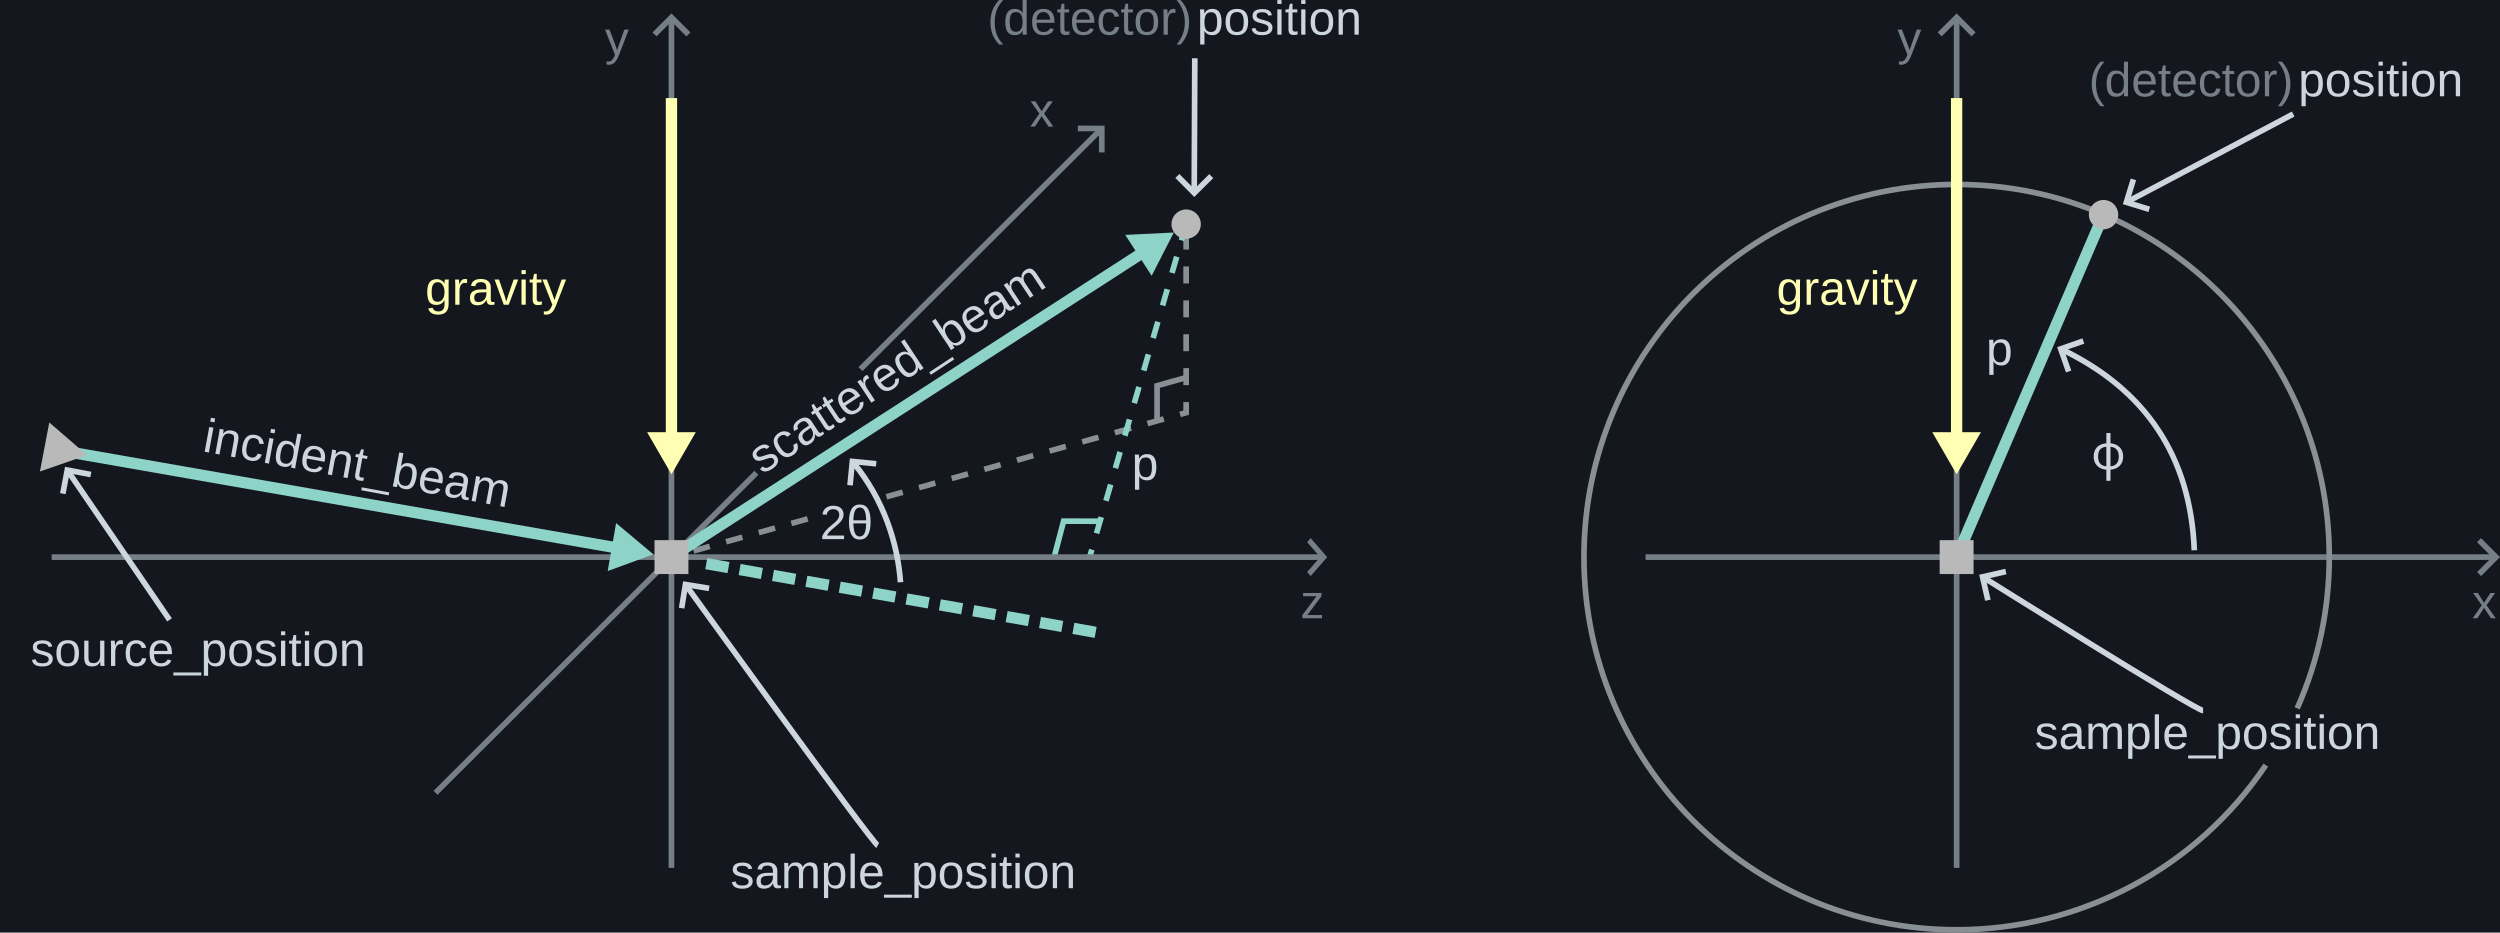
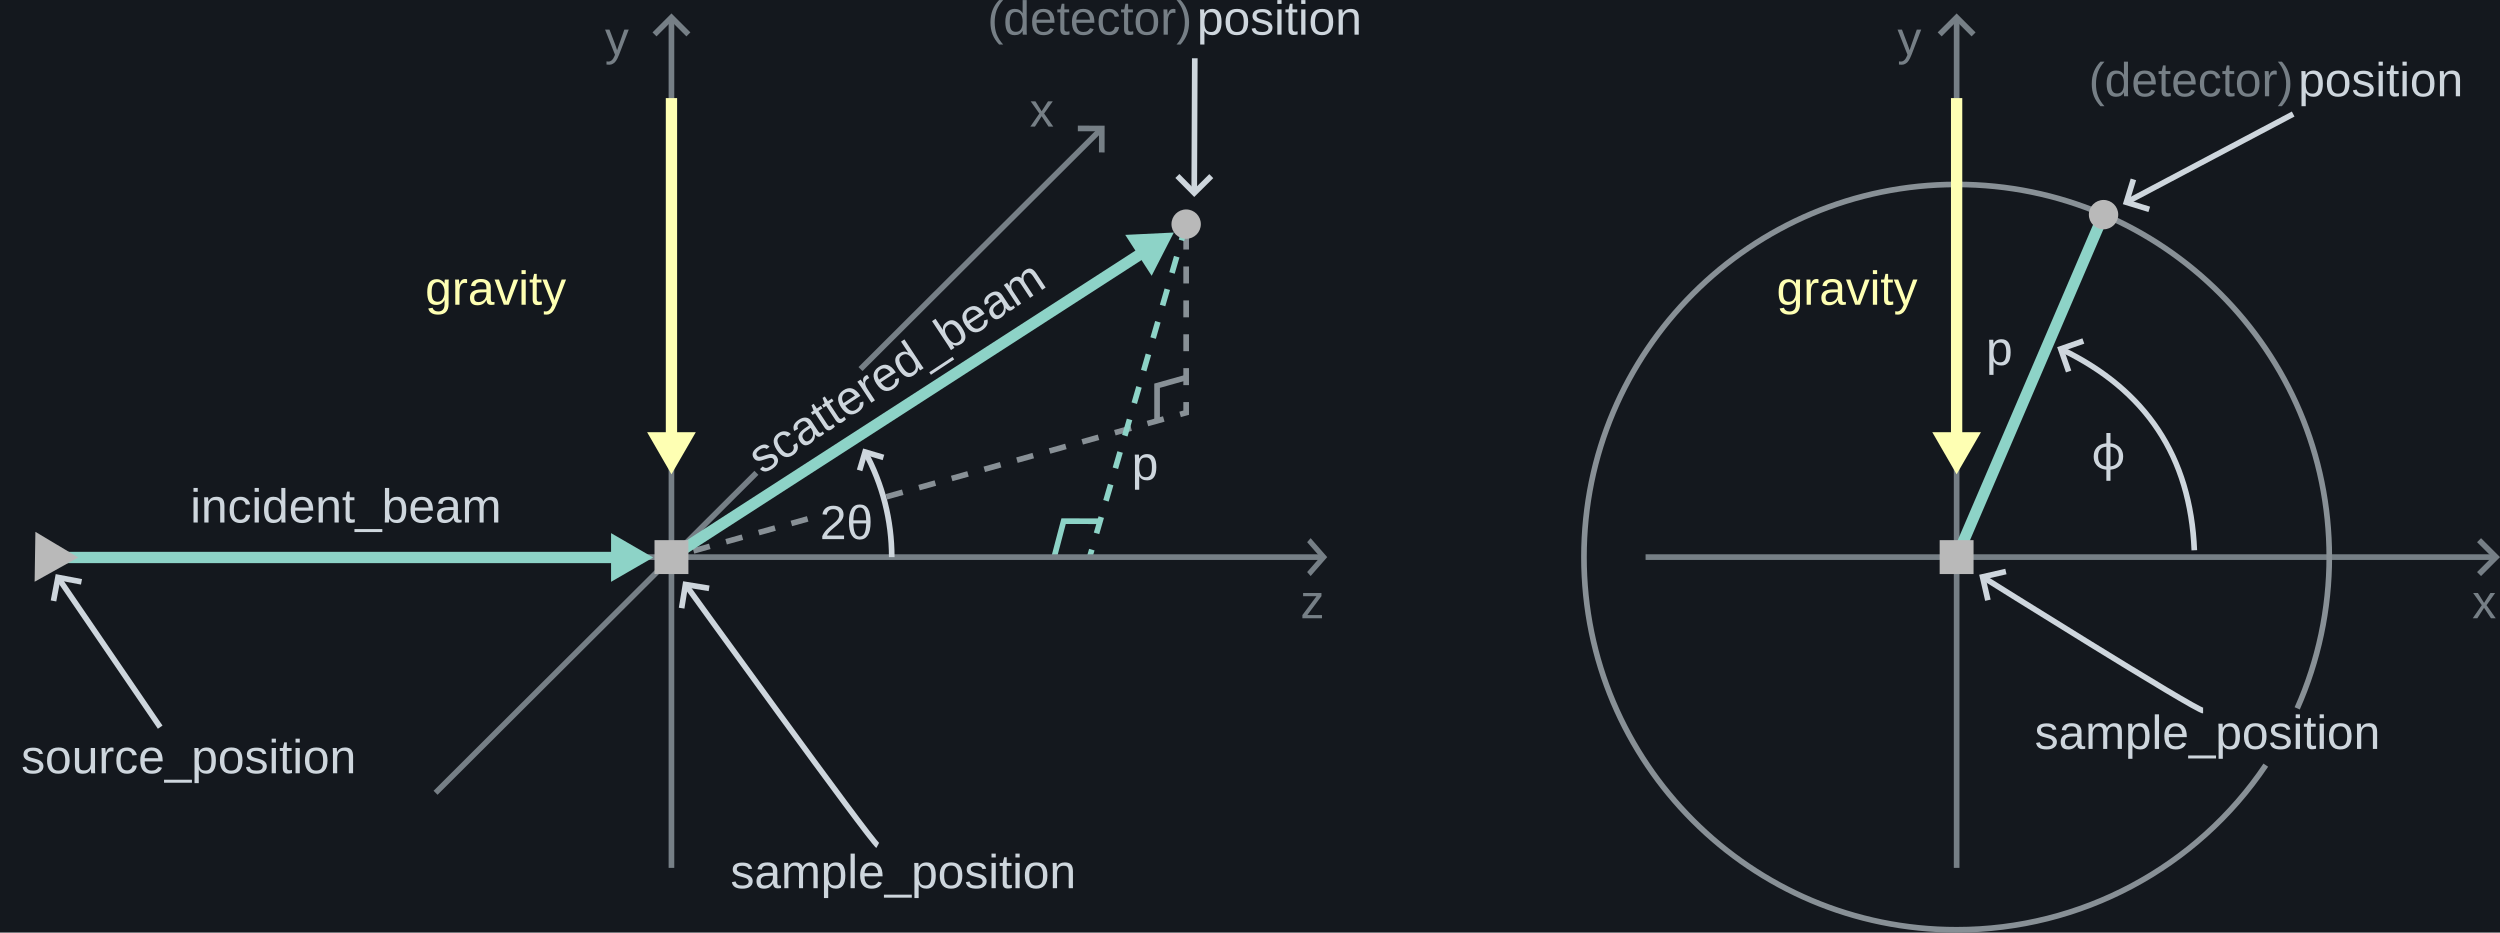
<svg xmlns="http://www.w3.org/2000/svg" width="836.417" height="312.012" viewBox="0 0 221.302 82.553" version="1.1" id="svg5" xml:space="preserve">
  <defs id="defs2" />
  <rect style="fill:#14181e;fill-opacity:1;stroke-width:1" id="rect2" width="221.302" height="82.553" x="7.8356306e-06" y="-2.6337873e-06" />
  <g id="g6">
    <g id="path118" transform="translate(-700.9324,-350.7417)" style="fill:#767f86;fill-opacity:1">
      <path style="color:#000000;fill:#767f86;stroke-dashoffset:8.504;-inkscape-stroke:none;fill-opacity:1" d="m 873.885,352.41 v 75.156 h 0.5 v -75.156 z" id="path156" />
      <g id="g155" style="fill:#767f86;fill-opacity:1">
        <path style="color:#000000;fill:#767f86;-inkscape-stroke:none;fill-opacity:1" d="m 874.135,351.932 -1.678,1.676 0.354,0.354 1.322,-1.324 1.324,1.324 0.354,-0.354 z" id="path155" />
      </g>
    </g>
    <g id="path120" transform="translate(-700.9324,-350.7417)" style="fill:#767f86;fill-opacity:1">
      <path style="color:#000000;fill:#767f86;stroke-dashoffset:8.504;-inkscape-stroke:none;fill-opacity:1" d="m 846.6,399.807 v 0.5 h 75.156 v -0.5 z" id="path158" />
      <g id="g157" style="fill:#767f86;fill-opacity:1">
        <path style="color:#000000;fill:#767f86;-inkscape-stroke:none;fill-opacity:1" d="m 920.557,398.381 -0.354,0.354 1.324,1.324 -1.324,1.322 0.354,0.354 1.678,-1.678 z" id="path157" />
      </g>
    </g>
    <path id="path121" style="fill:none;fill-opacity:1;stroke:#889096;stroke-width:0.5;stroke-dasharray:none;stroke-dashoffset:8.504;stroke-opacity:1" d="m 200.57,67.731 a 32.988,32.988 0 0 1 -27.369,14.572 32.988,32.988 0 0 1 -32.988,-32.988 32.988,32.988 0 0 1 32.988,-32.988 32.988,32.988 0 0 1 32.988,32.988 v 0 a 32.988,32.988 0 0 1 -2.839,13.389" />
    <path style="fill:none;fill-opacity:1;stroke:#8dd3c7;stroke-width:1;stroke-dasharray:none;stroke-dashoffset:8.504;stroke-opacity:1" d="m 173.201,49.315 13.006,-30.315" id="path122" />
    <rect style="fill:#b9b9b9;fill-opacity:1;stroke-width:1" id="rect122" width="3" height="3" x="171.701" y="47.815" />
    <circle style="fill:#b9b9b9;fill-opacity:1;stroke:none;stroke-width:0.4;stroke-dasharray:none;stroke-dashoffset:0;stroke-opacity:1" id="circle121" cx="186.208" cy="19" r="1.3" />
    <text xml:space="preserve" style="font-style:normal;font-variant:normal;font-weight:normal;font-stretch:normal;font-size:4.233px;line-height:9.865px;font-family:Arial;-inkscape-font-specification:'Arial, Normal';font-variant-ligatures:normal;font-variant-caps:normal;font-variant-numeric:normal;font-variant-east-asian:normal;fill:#767f86;fill-opacity:1;stroke:none;stroke-width:0.4;stroke-dasharray:none;stroke-dashoffset:0;stroke-opacity:1" x="218.845" y="54.726" id="text122">
      <tspan id="tspan122" style="font-style:normal;font-variant:normal;font-weight:normal;font-stretch:normal;font-size:4.233px;font-family:Arial;-inkscape-font-specification:'Arial, Normal';font-variant-ligatures:normal;font-variant-caps:normal;font-variant-numeric:normal;font-variant-east-asian:normal;fill:#767f86;fill-opacity:1;stroke:none;stroke-width:0.4" x="218.845" y="54.726">x</tspan>
    </text>
    <text xml:space="preserve" style="font-style:normal;font-variant:normal;font-weight:normal;font-stretch:normal;font-size:4.233px;line-height:9.865px;font-family:Arial;-inkscape-font-specification:'Arial, Normal';font-variant-ligatures:normal;font-variant-caps:normal;font-variant-numeric:normal;font-variant-east-asian:normal;fill:#767f86;fill-opacity:1;stroke:none;stroke-width:0.4;stroke-dasharray:none;stroke-dashoffset:0;stroke-opacity:1" x="167.958" y="4.857" id="text123">
      <tspan id="tspan123" style="font-style:normal;font-variant:normal;font-weight:normal;font-stretch:normal;font-size:4.233px;font-family:Arial;-inkscape-font-specification:'Arial, Normal';font-variant-ligatures:normal;font-variant-caps:normal;font-variant-numeric:normal;font-variant-east-asian:normal;fill:#767f86;fill-opacity:1;stroke:none;stroke-width:0.4" x="167.958" y="4.857">y</tspan>
    </text>
    <path style="font-size:4.233px;line-height:6.577px;font-family:'Noto Sans';-inkscape-font-specification:'Noto Sans';fill:#ced6dd;stroke-width:0.794;fill-opacity:1" d="m 186.457,42.561 v -0.982 q -0.334,-0.03 -0.588,-0.174 -0.254,-0.148 -0.394,-0.398 -0.14,-0.254 -0.14,-0.597 0,-0.516 0.292,-0.821 0.292,-0.305 0.83,-0.347 v -0.914 h 0.364 v 0.914 q 0.339,0.03 0.588,0.178 0.254,0.148 0.394,0.398 0.14,0.25 0.14,0.593 0,0.512 -0.301,0.817 -0.296,0.305 -0.821,0.351 v 0.982 z m 0,-1.278 v -1.74 q -0.389,0.038 -0.563,0.258 -0.169,0.22 -0.169,0.61 0,0.389 0.174,0.614 0.174,0.22 0.559,0.258 z m 0.364,0 q 0.381,-0.042 0.559,-0.262 0.178,-0.224 0.178,-0.61 0,-0.783 -0.737,-0.864 z" id="text124" aria-label="φ" />
    <g id="path124" transform="translate(-700.9324,-350.7417)" style="fill:#ced6dd;fill-opacity:1">
      <path style="color:#000000;fill:#ced6dd;stroke-dashoffset:8.504;-inkscape-stroke:none;fill-opacity:1" d="m 883.57,381.455 -0.217,0.451 c 7.351,3.549 11.239,9.325 11.572,17.557 l 0.5,-0.019 c -0.339,-8.38 -4.374,-14.376 -11.855,-17.988 z" id="path152" />
      <g id="g151" style="fill:#ced6dd;fill-opacity:1">
        <path style="color:#000000;fill:#ced6dd;-inkscape-stroke:none;fill-opacity:1" d="m 885.27,380.691 -2.238,0.781 0.781,2.238 0.471,-0.164 -0.615,-1.768 1.766,-0.615 z" id="path151" />
      </g>
    </g>
    <text xml:space="preserve" style="font-style:normal;font-variant:normal;font-weight:normal;font-stretch:normal;font-size:4.233px;line-height:9.865px;font-family:Arial;-inkscape-font-specification:'Arial, Normal';font-variant-ligatures:normal;font-variant-caps:normal;font-variant-numeric:normal;font-variant-east-asian:normal;fill:#ced6dd;fill-opacity:1;stroke:none;stroke-width:0.5;stroke-dasharray:none;stroke-dashoffset:8.504;stroke-opacity:1" x="175.812" y="32.307" id="text125">
      <tspan id="tspan125" style="font-style:normal;font-variant:normal;font-weight:normal;font-stretch:normal;font-size:4.233px;line-height:9.865px;font-family:Arial;-inkscape-font-specification:'Arial, Normal';font-variant-ligatures:normal;font-variant-caps:normal;font-variant-numeric:normal;font-variant-east-asian:normal;fill:#ced6dd;fill-opacity:1;stroke:none;stroke-width:0.5" x="175.812" y="32.307">p</tspan>
    </text>
    <text xml:space="preserve" style="font-style:normal;font-variant:normal;font-weight:normal;font-stretch:normal;font-size:4.233px;line-height:9.865px;font-family:Arial;-inkscape-font-specification:'Arial, Normal';font-variant-ligatures:normal;font-variant-caps:normal;font-variant-numeric:normal;font-variant-east-asian:normal;fill:#ced6dd;fill-opacity:1;stroke:none;stroke-width:0.4;stroke-dasharray:none;stroke-dashoffset:0;stroke-opacity:1" x="203.451" y="8.522" id="text126">
      <tspan style="font-style:normal;font-variant:normal;font-weight:normal;font-stretch:normal;font-size:4.233px;font-family:Arial;-inkscape-font-specification:'Arial, Normal';font-variant-ligatures:normal;font-variant-caps:normal;font-variant-numeric:normal;font-variant-east-asian:normal;fill:#ced6dd;stroke-width:0.4;fill-opacity:1" x="203.451" y="8.522" id="tspan126">position</tspan>
    </text>
    <text xml:space="preserve" style="font-style:normal;font-variant:normal;font-weight:normal;font-stretch:normal;font-size:4.233px;line-height:9.865px;font-family:Arial;-inkscape-font-specification:'Arial, Normal';font-variant-ligatures:normal;font-variant-caps:normal;font-variant-numeric:normal;font-variant-east-asian:normal;fill:#767f86;fill-opacity:1;stroke:none;stroke-width:0.4;stroke-dasharray:none;stroke-dashoffset:0;stroke-opacity:1" x="184.9" y="8.522" id="text127">
      <tspan style="font-style:normal;font-variant:normal;font-weight:normal;font-stretch:normal;font-size:4.233px;font-family:Arial;-inkscape-font-specification:'Arial, Normal';font-variant-ligatures:normal;font-variant-caps:normal;font-variant-numeric:normal;font-variant-east-asian:normal;fill:#767f86;fill-opacity:1;stroke-width:0.4" x="184.9" y="8.522" id="tspan127">(detector)</tspan>
    </text>
    <g id="path127" transform="translate(-700.9324,-350.7417)" style="fill:#ced6dd;fill-opacity:1">
      <path style="color:#000000;fill:#ced6dd;stroke-dashoffset:8.504;-inkscape-stroke:none;fill-opacity:1" d="m 903.809,360.615 -14.656,7.754 0.234,0.441 14.656,-7.752 z" id="path154" />
      <g id="g153" style="fill:#ced6dd;fill-opacity:1">
        <path style="color:#000000;fill:#ced6dd;-inkscape-stroke:none;fill-opacity:1" d="m 889.545,366.547 -0.697,2.268 2.266,0.697 0.146,-0.477 -1.787,-0.551 0.551,-1.789 z" id="path153" />
      </g>
    </g>
    <text xml:space="preserve" style="font-style:normal;font-variant:normal;font-weight:normal;font-stretch:normal;font-size:4.233px;line-height:9.865px;font-family:Arial;-inkscape-font-specification:'Arial, Normal';font-variant-ligatures:normal;font-variant-caps:normal;font-variant-numeric:normal;font-variant-east-asian:normal;fill:#ced6dd;fill-opacity:1;stroke:none;stroke-width:0.4;stroke-dasharray:none;stroke-dashoffset:0;stroke-opacity:1" x="180.108" y="66.296" id="text128">
      <tspan style="font-style:normal;font-variant:normal;font-weight:normal;font-stretch:normal;font-size:4.233px;font-family:Arial;-inkscape-font-specification:'Arial, Normal';font-variant-ligatures:normal;font-variant-caps:normal;font-variant-numeric:normal;font-variant-east-asian:normal;fill:#ced6dd;stroke-width:0.4;fill-opacity:1" x="180.108" y="66.296" id="tspan128">sample_position</tspan>
    </text>
    <g id="path128" transform="translate(-700.9324,-350.7417)" style="fill:#ced6dd;fill-opacity:1">
      <path style="color:#000000;fill:#ced6dd;stroke-dashoffset:8.504;-inkscape-stroke:none;fill-opacity:1" d="m 876.668,401.662 -0.266,0.424 c 0,0 4.692,2.941 9.467,5.883 2.387,1.471 4.796,2.943 6.648,4.047 0.926,0.552 1.714,1.012 2.293,1.336 0.29,0.162 0.525,0.289 0.705,0.379 0.09,0.045 0.166,0.081 0.23,0.107 0.064,0.026 0.092,0.051 0.207,0.051 v -0.5 c 0.074,0 0.025,0.005 -0.019,-0.014 -0.045,-0.018 -0.112,-0.05 -0.195,-0.092 -0.167,-0.083 -0.398,-0.207 -0.684,-0.367 -0.571,-0.32 -1.357,-0.779 -2.281,-1.33 -1.849,-1.102 -4.255,-2.573 -6.641,-4.043 -4.772,-2.941 -9.465,-5.881 -9.465,-5.881 z" id="path150" />
      <g id="g149" style="fill:#ced6dd;fill-opacity:1">
        <path style="color:#000000;fill:#ced6dd;-inkscape-stroke:none;fill-opacity:1" d="m 878.441,401.09 -2.311,0.529 0.529,2.311 0.488,-0.111 -0.42,-1.824 1.824,-0.418 z" id="path149" />
      </g>
    </g>
    <g id="g137" transform="translate(-340.8884,-14.60176)" style="fill:#feffb3;fill-opacity:1">
      <path style="color:#000000;fill:#feffb3;-inkscape-stroke:none;fill-opacity:1" d="m 513.59,23.285 v 30.816 h 1 V 23.285 Z" id="path133" />
      <g id="g136" style="fill:#feffb3;fill-opacity:1">
        <g id="g135" style="fill:#feffb3;fill-opacity:1">
          <path style="color:#000000;fill:#feffb3;fill-rule:evenodd;-inkscape-stroke:none;fill-opacity:1" d="m 514.091,56.122 -1.75,-3.027 h 3.5 z" id="path134" />
          <path style="color:#000000;fill:#feffb3;fill-rule:evenodd;-inkscape-stroke:none;fill-opacity:1" d="m 511.936,52.861 2.154,3.727 2.154,-3.727 z m 0.809,0.467 h 2.693 l -1.348,2.328 z" id="path135" />
        </g>
      </g>
    </g>
    <text xml:space="preserve" style="font-style:normal;font-variant:normal;font-weight:normal;font-stretch:normal;font-size:4.233px;line-height:9.865px;font-family:Arial;-inkscape-font-specification:'Arial, Normal';font-variant-ligatures:normal;font-variant-caps:normal;font-variant-numeric:normal;font-variant-east-asian:normal;fill:#feffb3;fill-opacity:1;stroke:none;stroke-width:0.4;stroke-dasharray:none;stroke-dashoffset:0;stroke-opacity:1" x="157.274" y="26.977" id="text137">
      <tspan id="tspan137" style="font-style:normal;font-variant:normal;font-weight:normal;font-stretch:normal;font-size:4.233px;font-family:Arial;-inkscape-font-specification:'Arial, Normal';font-variant-ligatures:normal;font-variant-caps:normal;font-variant-numeric:normal;font-variant-east-asian:normal;fill:#feffb3;fill-opacity:1;stroke:none;stroke-width:0.4" x="157.274" y="26.977">gravity</tspan>
    </text>
  </g>
  <g id="g7">
    <path id="path112" style="fill:none;fill-opacity:1;stroke:#767f86;stroke-width:0.5;stroke-dasharray:none;stroke-dashoffset:8.504;stroke-opacity:1" d="m 38.555,70.179 28.404,-28.323" />
    <path id="path108" style="fill:none;fill-opacity:1;stroke:#889096;stroke-width:0.5;stroke-dasharray:1.5, 1.5;stroke-dashoffset:2.25;stroke-opacity:1" d="m 72.219,45.729 -12.781,3.586" />
    <path id="path109" style="fill:none;fill-opacity:1;stroke:#889096;stroke-width:0.5;stroke-dasharray:1.5, 1.5;stroke-dashoffset:2.25;stroke-opacity:1" d="m 105,19.84 v 16.692 l -27.089,7.6" />
    <path id="path68" style="fill:none;fill-opacity:1;stroke:#8dd3c7;stroke-width:0.5;stroke-dasharray:none;stroke-dashoffset:8.504;stroke-opacity:1" d="m 93.315,49.316 0.836,-3.183 3.226,0.007" />
    <path style="fill:none;fill-opacity:1;stroke:#8dd3c7;stroke-width:0.5;stroke-dasharray:1.5, 1.5;stroke-dashoffset:0;stroke-opacity:1" d="m 105,19.84 -8.539,29.458" id="path70" />
    <text xml:space="preserve" style="font-style:normal;font-variant:normal;font-weight:normal;font-stretch:normal;font-size:4.233px;line-height:9.865px;font-family:Arial;-inkscape-font-specification:'Arial, Normal';font-variant-ligatures:normal;font-variant-caps:normal;font-variant-numeric:normal;font-variant-east-asian:normal;fill:#ced6dd;fill-opacity:1;stroke:none;stroke-width:0.4;stroke-dasharray:none;stroke-dashoffset:0;stroke-opacity:1" x="105.961" y="3.068" id="text70">
      <tspan style="font-style:normal;font-variant:normal;font-weight:normal;font-stretch:normal;font-size:4.233px;font-family:Arial;-inkscape-font-specification:'Arial, Normal';font-variant-ligatures:normal;font-variant-caps:normal;font-variant-numeric:normal;font-variant-east-asian:normal;fill:#ced6dd;stroke-width:0.4;fill-opacity:1" x="105.961" y="3.068" id="tspan70">position</tspan>
    </text>
    <text xml:space="preserve" style="font-style:normal;font-variant:normal;font-weight:normal;font-stretch:normal;font-size:4.233px;line-height:9.865px;font-family:Arial;-inkscape-font-specification:'Arial, Normal';font-variant-ligatures:normal;font-variant-caps:normal;font-variant-numeric:normal;font-variant-east-asian:normal;fill:#767f86;fill-opacity:1;stroke:none;stroke-width:0.4;stroke-dasharray:none;stroke-dashoffset:0;stroke-opacity:1" x="87.41" y="3.068" id="text71">
      <tspan style="font-style:normal;font-variant:normal;font-weight:normal;font-stretch:normal;font-size:4.233px;font-family:Arial;-inkscape-font-specification:'Arial, Normal';font-variant-ligatures:normal;font-variant-caps:normal;font-variant-numeric:normal;font-variant-east-asian:normal;fill:#767f86;fill-opacity:1;stroke-width:0.4" x="87.41" y="3.068" id="tspan71">(detector)</tspan>
    </text>
    <text xml:space="preserve" style="font-style:normal;font-variant:normal;font-weight:normal;font-stretch:normal;font-size:4.233px;line-height:9.865px;font-family:Arial;-inkscape-font-specification:'Arial, Normal';font-variant-ligatures:normal;font-variant-caps:normal;font-variant-numeric:normal;font-variant-east-asian:normal;fill:#ced6dd;fill-opacity:1;stroke:none;stroke-width:0.4;stroke-dasharray:none;stroke-dashoffset:0;stroke-opacity:1" x="64.66" y="78.621" id="text72">
      <tspan style="font-style:normal;font-variant:normal;font-weight:normal;font-stretch:normal;font-size:4.233px;font-family:Arial;-inkscape-font-specification:'Arial, Normal';font-variant-ligatures:normal;font-variant-caps:normal;font-variant-numeric:normal;font-variant-east-asian:normal;fill:#ced6dd;stroke-width:0.4;fill-opacity:1" x="64.66" y="78.621" id="tspan72">sample_position</tspan>
    </text>
-     <text xml:space="preserve" style="font-style:normal;font-variant:normal;font-weight:normal;font-stretch:normal;font-size:4.233px;line-height:9.865px;font-family:Arial;-inkscape-font-specification:'Arial, Normal';font-variant-ligatures:normal;font-variant-caps:normal;font-variant-numeric:normal;font-variant-east-asian:normal;fill:#ced6dd;fill-opacity:1;stroke:none;stroke-width:0.4;stroke-dasharray:none;stroke-dashoffset:0;stroke-opacity:1" x="2.702" y="58.95" id="text73">
+     <text xml:space="preserve" style="font-style:normal;font-variant:normal;font-weight:normal;font-stretch:normal;font-size:4.233px;line-height:9.865px;font-family:Arial;-inkscape-font-specification:'Arial, Normal';font-variant-ligatures:normal;font-variant-caps:normal;font-variant-numeric:normal;font-variant-east-asian:normal;fill:#ced6dd;fill-opacity:1;stroke:none;stroke-width:0.4;stroke-dasharray:none;stroke-dashoffset:0;stroke-opacity:1" x="2.702" y="58.95" id="text73" transform="translate(-0.827047,9.49812)">
      <tspan style="font-style:normal;font-variant:normal;font-weight:normal;font-stretch:normal;font-size:4.233px;font-family:Arial;-inkscape-font-specification:'Arial, Normal';font-variant-ligatures:normal;font-variant-caps:normal;font-variant-numeric:normal;font-variant-east-asian:normal;fill:#ced6dd;stroke-width:0.4;fill-opacity:1" x="2.702" y="58.95" id="tspan73">source_position</tspan>
    </text>
    <g id="g1" style="fill:#767f86;fill-opacity:1">
      <path id="path73" style="color:#000000;fill:#767f86;stroke-width:1;-inkscape-stroke:none;fill-opacity:1" d="M 4.576 49.066 L 4.576 49.566 L 27.983 49.566 L 117.067 49.566 L 117.067 49.066 L 27.983 49.066 L 4.576 49.066 z " />
      <g id="g74" style="stroke-width:1.069;fill:#767f86;fill-opacity:1" transform="matrix(0.8745513,0,0,1,-385.7502,-13.88876)">
        <path style="color:#000000;fill:#767f86;stroke-width:1.069;-inkscape-stroke:none;fill-opacity:1" d="m 573.744,61.527 -0.354,0.354 1.324,1.322 -1.324,1.324 0.354,0.354 1.678,-1.676 z" id="path74" />
      </g>
    </g>
    <g id="g77" transform="translate(-454.6532,-13.88876)" style="fill:#767f86;fill-opacity:1">
      <path style="color:#000000;fill:#767f86;-inkscape-stroke:none;fill-opacity:1" d="m 513.84,15.557 v 75.156 h 0.5 v -75.156 z" id="path75" />
      <g id="g76" style="fill:#767f86;fill-opacity:1">
        <path style="color:#000000;fill:#767f86;-inkscape-stroke:none;fill-opacity:1" d="m 514.09,15.078 -1.676,1.678 0.354,0.354 1.322,-1.324 1.324,1.324 0.354,-0.354 z" id="path76" />
      </g>
    </g>
    <text xml:space="preserve" style="font-style:normal;font-variant:normal;font-weight:normal;font-stretch:normal;font-size:4.233px;line-height:9.865px;font-family:Arial;-inkscape-font-specification:'Arial, Normal';font-variant-ligatures:normal;font-variant-caps:normal;font-variant-numeric:normal;font-variant-east-asian:normal;fill:#767f86;fill-opacity:1;stroke:none;stroke-width:0.4;stroke-dasharray:none;stroke-dashoffset:0;stroke-opacity:1" x="115.116" y="54.726" id="text79">
      <tspan id="tspan79" style="font-style:normal;font-variant:normal;font-weight:normal;font-stretch:normal;font-size:4.233px;font-family:Arial;-inkscape-font-specification:'Arial, Normal';font-variant-ligatures:normal;font-variant-caps:normal;font-variant-numeric:normal;font-variant-east-asian:normal;fill:#767f86;fill-opacity:1;stroke:none;stroke-width:0.4" x="115.116" y="54.726">z</tspan>
    </text>
    <text xml:space="preserve" style="font-style:normal;font-variant:normal;font-weight:normal;font-stretch:normal;font-size:4.233px;line-height:9.865px;font-family:Arial;-inkscape-font-specification:'Arial, Normal';font-variant-ligatures:normal;font-variant-caps:normal;font-variant-numeric:normal;font-variant-east-asian:normal;fill:#767f86;fill-opacity:1;stroke:none;stroke-width:0.4;stroke-dasharray:none;stroke-dashoffset:0;stroke-opacity:1" x="91.16" y="11.208" id="text80">
      <tspan id="tspan80" style="font-style:normal;font-variant:normal;font-weight:normal;font-stretch:normal;font-size:4.233px;font-family:Arial;-inkscape-font-specification:'Arial, Normal';font-variant-ligatures:normal;font-variant-caps:normal;font-variant-numeric:normal;font-variant-east-asian:normal;fill:#767f86;fill-opacity:1;stroke:none;stroke-width:0.4" x="91.16" y="11.208">x</tspan>
    </text>
    <text xml:space="preserve" style="font-style:normal;font-variant:normal;font-weight:normal;font-stretch:normal;font-size:4.233px;line-height:9.865px;font-family:Arial;-inkscape-font-specification:'Arial, Normal';font-variant-ligatures:normal;font-variant-caps:normal;font-variant-numeric:normal;font-variant-east-asian:normal;fill:#767f86;fill-opacity:1;stroke:none;stroke-width:0.4;stroke-dasharray:none;stroke-dashoffset:0;stroke-opacity:1" x="53.548" y="4.857" id="text81">
      <tspan id="tspan81" style="font-style:normal;font-variant:normal;font-weight:normal;font-stretch:normal;font-size:4.233px;font-family:Arial;-inkscape-font-specification:'Arial, Normal';font-variant-ligatures:normal;font-variant-caps:normal;font-variant-numeric:normal;font-variant-east-asian:normal;fill:#767f86;fill-opacity:1;stroke:none;stroke-width:0.4" x="53.548" y="4.857">y</tspan>
    </text>
-     <g id="g85" transform="rotate(9.932943,366.8166,-2563.5)" style="fill:#8dd3c7;fill-opacity:1">
+     <g id="g85" transform="translate(-455.306,-13.8562)" style="fill:#8dd3c7;fill-opacity:1">
      <path style="color:#000000;fill:#8dd3c7;-inkscape-stroke:none;fill-opacity:1" d="m 460.18,62.705 v 1 h 50.459 v -1 z" id="path81" />
      <g id="g84" style="fill:#8dd3c7;fill-opacity:1">
        <g id="g83" style="fill:#8dd3c7;fill-opacity:1">
          <path style="color:#000000;fill:#8dd3c7;fill-rule:evenodd;-inkscape-stroke:none;fill-opacity:1" d="m 512.658,63.204 -3.027,1.75 v -3.5 z" id="path82" />
          <path style="color:#000000;fill:#8dd3c7;fill-rule:evenodd;-inkscape-stroke:none;fill-opacity:1" d="m 509.398,61.049 v 4.311 l 3.727,-2.154 z m 0.465,0.809 2.328,1.346 -2.328,1.348 z" id="path83-5" />
        </g>
      </g>
    </g>
    <circle style="fill:#b9b9b9;fill-opacity:1;stroke:none;stroke-width:0.4;stroke-dasharray:none;stroke-dashoffset:0;stroke-opacity:1" id="circle85" cx="105" cy="19.84" r="1.3" />
    <g id="g89" transform="rotate(-32.84358,236.2082,736.1191)" style="fill:#8dd3c7;fill-opacity:1">
      <path style="color:#000000;fill:#8dd3c7;-inkscape-stroke:none;fill-opacity:1" d="m 460.18,62.705 v 1 h 50.459 v -1 z" id="path85" />
      <g id="g88" style="fill:#8dd3c7;fill-opacity:1">
        <g id="g87" style="fill:#8dd3c7;fill-opacity:1">
          <path style="color:#000000;fill:#8dd3c7;fill-rule:evenodd;-inkscape-stroke:none;fill-opacity:1" d="m 512.658,63.204 -3.027,1.75 v -3.5 z" id="path86" />
          <path style="color:#000000;fill:#8dd3c7;fill-rule:evenodd;-inkscape-stroke:none;fill-opacity:1" d="m 509.398,61.049 v 4.311 l 3.727,-2.154 z m 0.465,0.809 2.328,1.346 -2.328,1.348 z" id="path87" />
        </g>
      </g>
    </g>
    <rect style="fill:#b9b9b9;fill-opacity:1;stroke-width:1" id="rect89" width="3" height="3" x="57.938" y="47.815" />
-     <path style="fill:#b9b9b9;fill-opacity:1;stroke:none;stroke-width:1" id="path89" d="m 3.534,41.739 0.829,-4.341 3.345,2.888 z" />
+     <path style="fill:#b9b9b9;fill-opacity:1;stroke:none;stroke-width:1" id="path89" d="m 3.534,41.739 0.829,-4.341 3.345,2.888 z" transform="rotate(-9.932943,59.43766,49.31531)" />
    <path id="path90" style="fill:none;fill-opacity:1;stroke:#889096;stroke-width:0.5;stroke-dasharray:none;stroke-dashoffset:0;stroke-opacity:1" d="m 102.426,37.109 v -2.965 l 2.7,-0.761" />
    <path d="m 72.789,47.724 v -0.263 q 0.105,-0.242 0.256,-0.426 0.153,-0.186 0.32,-0.335 0.167,-0.151 0.331,-0.279 0.165,-0.128 0.298,-0.256 0.132,-0.128 0.213,-0.269 0.083,-0.141 0.083,-0.318 0,-0.24 -0.141,-0.372 -0.141,-0.132 -0.391,-0.132 -0.238,0 -0.393,0.13 -0.153,0.128 -0.18,0.362 l -0.38,-0.035 q 0.041,-0.349 0.296,-0.556 0.256,-0.207 0.657,-0.207 0.44,0 0.676,0.209 0.238,0.207 0.238,0.589 0,0.17 -0.079,0.337 -0.076,0.167 -0.229,0.335 -0.153,0.167 -0.585,0.519 -0.238,0.194 -0.378,0.351 -0.141,0.155 -0.203,0.3 h 1.519 v 0.316 z m 4.277,-1.515 q 0,0.788 -0.248,1.172 -0.248,0.384 -0.719,0.384 -0.463,0 -0.707,-0.393 -0.242,-0.395 -0.242,-1.164 0,-1.55 0.961,-1.55 0.494,0 0.723,0.382 0.232,0.38 0.232,1.168 z m -0.972,1.282 q 0.296,0 0.432,-0.281 0.136,-0.283 0.147,-0.876 h -1.131 q 0.01,0.571 0.143,0.864 0.134,0.294 0.409,0.294 z m 0.023,-2.565 q -0.294,0 -0.428,0.277 -0.134,0.275 -0.147,0.86 h 1.131 q -0.01,-0.585 -0.141,-0.86 -0.128,-0.277 -0.415,-0.277 z" id="text90" style="font-size:4.233px;line-height:9.865px;font-family:Arial;-inkscape-font-specification:'Arial, Normal';fill:#ced6dd;stroke-width:0.794;fill-opacity:1" aria-label="2θ" />
-     <g id="path91" transform="translate(-639.2118,-347.7547)" style="fill:#ced6dd;fill-opacity:1">
-       <path style="color:#000000;fill:#ced6dd;stroke-dashoffset:8.504;-inkscape-stroke:none;fill-opacity:1" d="m 714.938,388.541 -0.387,0.316 c 2.696,3.278 3.883,7.114 4.123,10.455 l 0.498,-0.035 c -0.247,-3.431 -1.462,-7.366 -4.234,-10.736 z" id="path144" />
-       <g id="g143" style="fill:#ced6dd;fill-opacity:1">
-         <path style="color:#000000;fill:#ced6dd;-inkscape-stroke:none;fill-opacity:1" d="m 714.439,388.33 -0.229,2.359 0.496,0.049 0.182,-1.863 1.863,0.182 0.049,-0.498 z" id="path143" />
-       </g>
+     <g id="path91">
+       <path style="fill:none;stroke:#ced6dd;stroke-width:0.5;stroke-opacity:1" id="path144" d="M 78.938,49.315 A 19.5,19.5 0 0 0 76.575,40.011" />
+       <path style="fill:none;stroke:#ced6dd;stroke-width:0.5;stroke-opacity:1" id="path143" d="M 76.092,41.641 L 76.575,40.011 L 78.205,40.493" />
    </g>
    <g id="g96" transform="translate(-454.6522,-14.60175)" style="fill:#feffb3;fill-opacity:1">
      <path style="color:#000000;fill:#feffb3;-inkscape-stroke:none;fill-opacity:1" d="m 513.59,23.285 v 30.816 h 1 V 23.285 Z" id="path92" />
      <g id="g95" style="fill:#feffb3;fill-opacity:1">
        <g id="g94" style="fill:#feffb3;fill-opacity:1">
          <path style="color:#000000;fill:#feffb3;fill-rule:evenodd;-inkscape-stroke:none;fill-opacity:1" d="m 514.091,56.122 -1.75,-3.027 h 3.5 z" id="path93" />
          <path style="color:#000000;fill:#feffb3;fill-rule:evenodd;-inkscape-stroke:none;fill-opacity:1" d="m 511.936,52.861 2.154,3.727 2.154,-3.727 z m 0.809,0.467 h 2.693 l -1.348,2.328 z" id="path94" />
        </g>
      </g>
    </g>
    <text xml:space="preserve" style="font-style:normal;font-variant:normal;font-weight:normal;font-stretch:normal;font-size:4.233px;line-height:9.865px;font-family:Arial;-inkscape-font-specification:'Arial, Normal';font-variant-ligatures:normal;font-variant-caps:normal;font-variant-numeric:normal;font-variant-east-asian:normal;fill:#feffb3;fill-opacity:1;stroke:none;stroke-width:0.4;stroke-dasharray:none;stroke-dashoffset:0;stroke-opacity:1" x="37.647" y="26.977" id="text96">
      <tspan id="tspan96" style="font-style:normal;font-variant:normal;font-weight:normal;font-stretch:normal;font-size:4.233px;font-family:Arial;-inkscape-font-specification:'Arial, Normal';font-variant-ligatures:normal;font-variant-caps:normal;font-variant-numeric:normal;font-variant-east-asian:normal;fill:#feffb3;fill-opacity:1;stroke:none;stroke-width:0.4" x="37.647" y="26.977">gravity</tspan>
    </text>
-     <text xml:space="preserve" style="font-style:normal;font-variant:normal;font-weight:normal;font-stretch:normal;font-size:4.233px;font-family:Arial;-inkscape-font-specification:'Arial, Normal';font-variant-ligatures:normal;font-variant-caps:normal;font-variant-numeric:normal;font-variant-east-asian:normal;fill:#ced6dd;stroke:none;stroke-width:0.794;stroke-dasharray:none;stroke-dashoffset:0;stroke-opacity:1;fill-opacity:1" x="24.777" y="36.051" id="text97" transform="rotate(10.42723)">
-       <tspan id="tspan97" style="font-style:normal;font-variant:normal;font-weight:normal;font-stretch:normal;font-size:4.233px;font-family:Arial;-inkscape-font-specification:'Arial, Normal';font-variant-ligatures:normal;font-variant-caps:normal;font-variant-numeric:normal;font-variant-east-asian:normal;fill:#ced6dd;stroke:none;stroke-width:0.794;fill-opacity:1" x="24.777" y="36.051">incident_beam</tspan>
+     <text xml:space="preserve" style="font-style:normal;font-variant:normal;font-weight:normal;font-stretch:normal;font-size:4.233px;font-family:Arial;-inkscape-font-specification:'Arial, Normal';font-variant-ligatures:normal;font-variant-caps:normal;font-variant-numeric:normal;font-variant-east-asian:normal;fill:#ced6dd;stroke:none;stroke-width:0.794;stroke-dasharray:none;stroke-dashoffset:0;stroke-opacity:1;fill-opacity:1" x="16.849" y="46.255" id="text97">
+       <tspan id="tspan97" style="font-style:normal;font-variant:normal;font-weight:normal;font-stretch:normal;font-size:4.233px;font-family:Arial;-inkscape-font-specification:'Arial, Normal';font-variant-ligatures:normal;font-variant-caps:normal;font-variant-numeric:normal;font-variant-east-asian:normal;fill:#ced6dd;stroke:none;stroke-width:0.794;fill-opacity:1" x="16.849" y="46.255">incident_beam</tspan>
    </text>
    <text xml:space="preserve" style="font-style:normal;font-variant:normal;font-weight:normal;font-stretch:normal;font-size:4.233px;font-family:Arial;-inkscape-font-specification:'Arial, Normal';font-variant-ligatures:normal;font-variant-caps:normal;font-variant-numeric:normal;font-variant-east-asian:normal;fill:#ced6dd;stroke:none;stroke-width:0.794;stroke-dasharray:none;stroke-dashoffset:0;stroke-opacity:1;fill-opacity:1" x="33.109" y="72.264" id="text98" transform="rotate(-33.45753)">
      <tspan id="tspan98" style="font-style:normal;font-variant:normal;font-weight:normal;font-stretch:normal;font-size:4.233px;font-family:Arial;-inkscape-font-specification:'Arial, Normal';font-variant-ligatures:normal;font-variant-caps:normal;font-variant-numeric:normal;font-variant-east-asian:normal;fill:#ced6dd;stroke:none;stroke-width:0.794;fill-opacity:1" x="33.109" y="72.264">scattered_beam</tspan>
    </text>
-     <g id="path98" transform="translate(-634.4187,-361.343)" style="fill:#ced6dd;fill-opacity:1">
+     <g id="path98" transform="translate(-635.2457,-351.8449)" style="fill:#ced6dd;fill-opacity:1">
      <path style="color:#000000;fill:#ced6dd;stroke-dashoffset:8.504;-inkscape-stroke:none;fill-opacity:1" d="m 640.652,402.918 -0.414,0.281 8.982,13.156 0.412,-0.283 z" id="path140" />
      <g id="g139" style="fill:#ced6dd;fill-opacity:1">
        <path style="color:#000000;fill:#ced6dd;-inkscape-stroke:none;fill-opacity:1" d="m 640.176,402.664 -0.439,2.33 0.49,0.092 0.348,-1.838 1.838,0.346 0.094,-0.49 z" id="path139" />
      </g>
    </g>
    <g id="path99" transform="rotate(28.08707,1079.382,-1046.899)" style="fill:#ced6dd;fill-opacity:1">
      <path style="color:#000000;fill:#ced6dd;stroke-dashoffset:8.504;-inkscape-stroke:none;fill-opacity:1" d="m 698.121,401.807 -0.219,0.449 c 0,0 6.283,3.077 12.648,6.154 3.183,1.539 6.385,3.078 8.834,4.232 1.224,0.577 2.26,1.059 3.012,1.396 0.376,0.169 0.682,0.301 0.906,0.393 0.112,0.046 0.204,0.082 0.277,0.107 0.074,0.026 0.094,0.051 0.213,0.051 v -0.5 c 0.079,0 0.011,-7.2e-4 -0.049,-0.021 -0.059,-0.021 -0.144,-0.053 -0.252,-0.098 -0.215,-0.088 -0.517,-0.221 -0.891,-0.389 -0.747,-0.335 -1.781,-0.816 -3.004,-1.393 -2.446,-1.153 -5.648,-2.69 -8.83,-4.229 -6.364,-3.077 -12.646,-6.154 -12.646,-6.154 z" id="path142" />
      <g id="g141" style="fill:#ced6dd;fill-opacity:1">
        <path style="color:#000000;fill:#ced6dd;-inkscape-stroke:none;fill-opacity:1" d="m 699.826,401.053 -2.244,0.768 0.768,2.244 0.475,-0.162 -0.607,-1.771 1.771,-0.605 z" id="path141" />
      </g>
    </g>
    <g id="path100" transform="translate(-635.5682,-350.7417)" style="fill:#ced6dd;fill-opacity:1">
      <path style="color:#000000;fill:#ced6dd;stroke-dashoffset:8.504;-inkscape-stroke:none;fill-opacity:1" d="m 741.082,355.9 -0.049,11.799 0.5,0.002 0.049,-11.799 z" id="path146" />
      <g id="g145" style="fill:#ced6dd;fill-opacity:1">
        <path style="color:#000000;fill:#ced6dd;-inkscape-stroke:none;fill-opacity:1" d="m 739.967,366.143 -0.355,0.352 1.67,1.684 1.684,-1.67 -0.352,-0.355 -1.328,1.318 z" id="path145" />
      </g>
    </g>
    <text xml:space="preserve" style="font-style:normal;font-variant:normal;font-weight:normal;font-stretch:normal;font-size:4.233px;line-height:9.865px;font-family:Arial;-inkscape-font-specification:'Arial, Normal';font-variant-ligatures:normal;font-variant-caps:normal;font-variant-numeric:normal;font-variant-east-asian:normal;fill:#ced6dd;fill-opacity:1;stroke:none;stroke-width:0.5;stroke-dasharray:none;stroke-dashoffset:8.504;stroke-opacity:1" x="100.186" y="42.477" id="text100">
      <tspan id="tspan100" style="font-style:normal;font-variant:normal;font-weight:normal;font-stretch:normal;font-size:4.233px;line-height:9.865px;font-family:Arial;-inkscape-font-specification:'Arial, Normal';font-variant-ligatures:normal;font-variant-caps:normal;font-variant-numeric:normal;font-variant-east-asian:normal;fill:#ced6dd;fill-opacity:1;stroke:none;stroke-width:0.5" x="100.186" y="42.477">p</tspan>
    </text>
    <g id="path110" transform="translate(-635.5682,-350.7417)" style="fill:#767f86;fill-opacity:1">
      <path style="color:#000000;fill:#767f86;stroke-dashoffset:8.504;-inkscape-stroke:none;fill-opacity:1" d="m 732.836,362.025 -21.273,21.211 0.354,0.354 21.271,-21.211 z" id="path148" />
      <g id="g147" style="fill:#767f86;fill-opacity:1">
        <path style="color:#000000;fill:#767f86;-inkscape-stroke:none;fill-opacity:1" d="m 730.979,361.861 v 0.5 l 1.871,0.002 -0.002,1.871 0.5,0.002 0.002,-2.371 z" id="path147" />
      </g>
    </g>
-     <path style="fill:none;fill-opacity:1;stroke:#8dd3c7;stroke-width:1;stroke-dasharray:2, 1;stroke-dashoffset:0;stroke-opacity:1" d="m 62.519,49.895 34.966,6.167" id="path6" />
  </g>
</svg>
